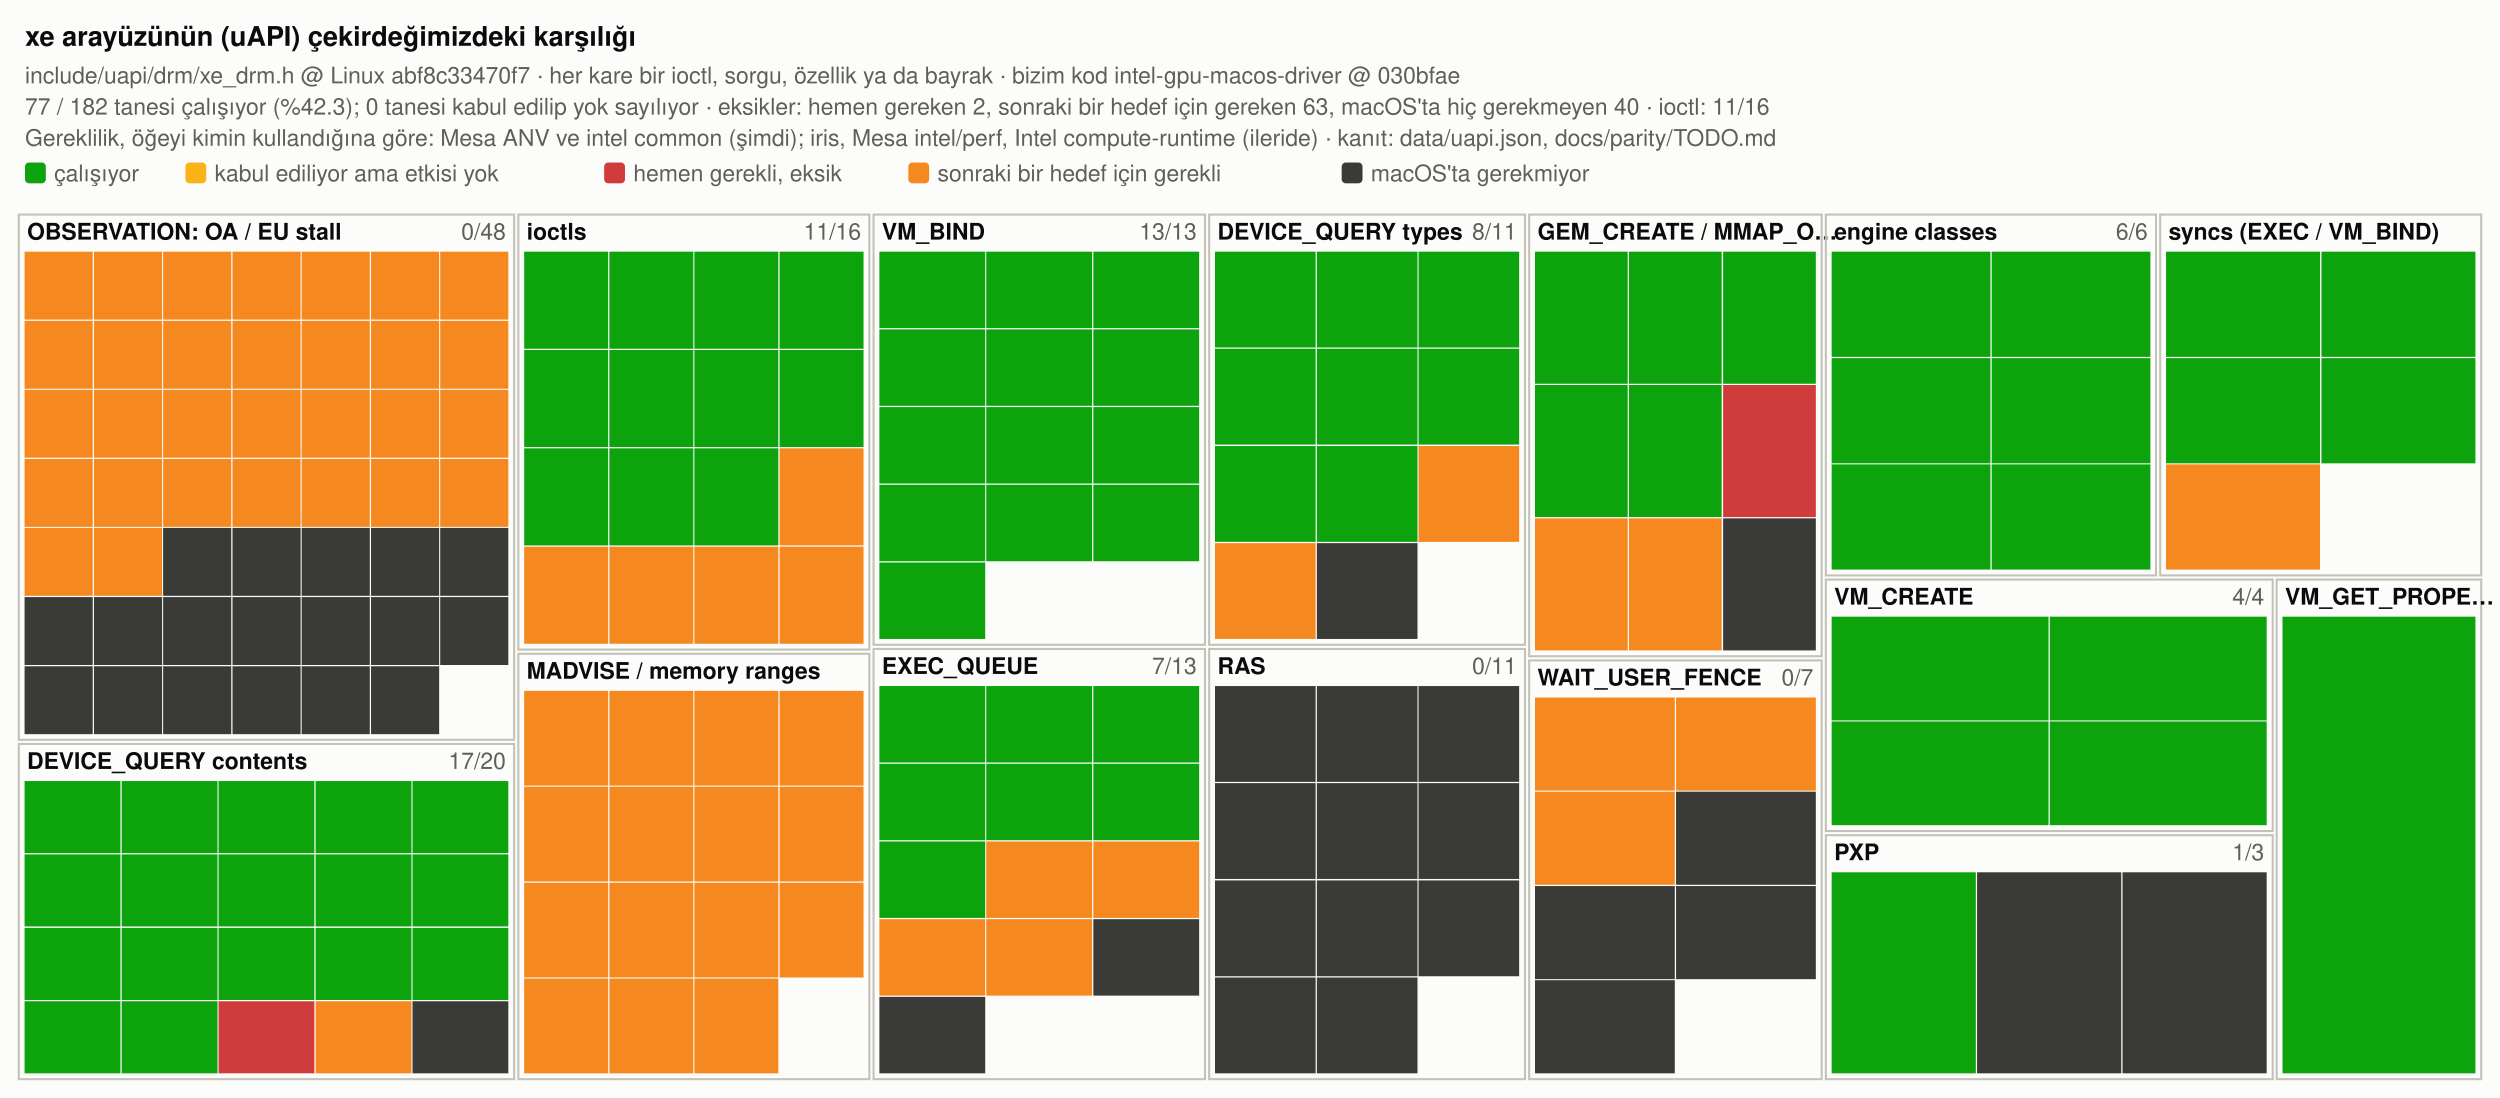
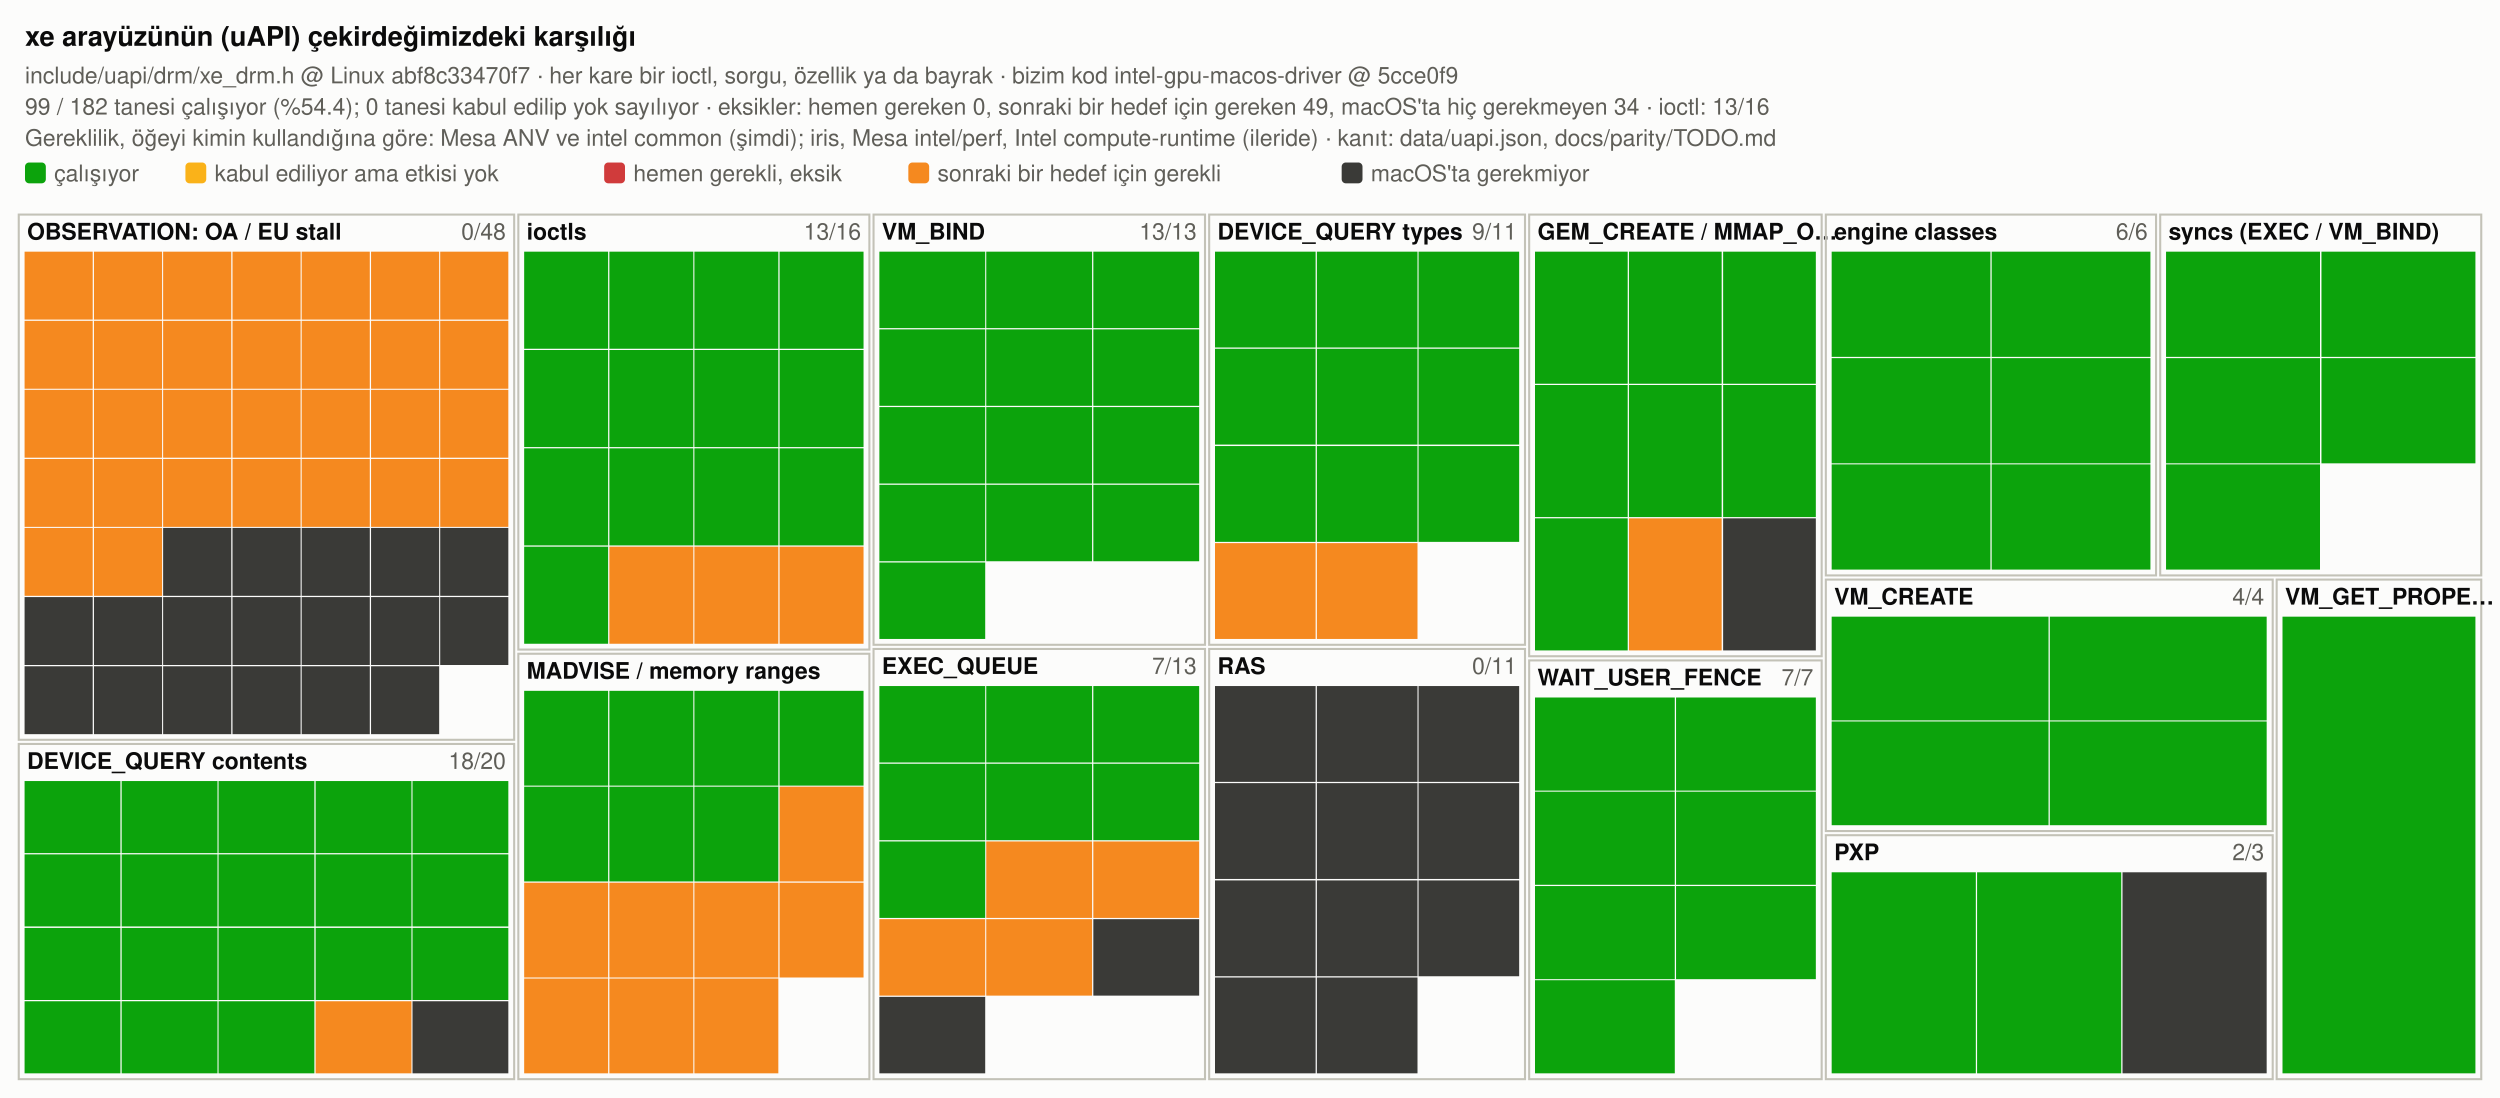
<svg xmlns="http://www.w3.org/2000/svg" width="1200" height="527" viewBox="0 0 1200 527" role="img" aria-label="xe arayüzünün (uAPI) çekirdeğimizdeki karşılığı">
  <style>.bg{fill:#fcfcfb}.fr{fill:none;stroke:#c3c2b7;stroke-width:1}.t{fill:#0b0b0b;font:600 13px -apple-system,BlinkMacSystemFont,'Segoe UI',Helvetica,Arial,sans-serif}.l{fill:#0b0b0b;font:600 11px -apple-system,BlinkMacSystemFont,'Segoe UI',Helvetica,Arial,sans-serif}.s{fill:#5f5e58;font:11px -apple-system,BlinkMacSystemFont,'Segoe UI',Helvetica,Arial,sans-serif}.ok{fill:#0ca30c}.okc{fill:#86cf86}.bad{fill:#d03b3b}.hang{fill:#f5891f}.warn{fill:#fab219}.empty{fill:#e3e2dc}.na{fill:#b3b2a9}.nah{fill:#cfcec6}.blue{fill:#2a78d6}.ns{fill:#a7b2c3}.unv{fill:#7d8ca3}.nn{fill:#3a3a37}@media (prefers-color-scheme:dark){.bg{fill:#1a1a19}.fr{stroke:#383835}.t,.l{fill:#f1f0ea}.s{fill:#a9a89f}.ok{fill:#1fb51f}.okc{fill:#3f7f3f}.bad{fill:#d93636}.hang{fill:#f5891f}.warn{fill:#fab219}.empty{fill:#2a2a27}.na{fill:#6a6963}.nah{fill:#55544e}.blue{fill:#4d94e8}.ns{fill:#56627a}.unv{fill:#6f7f99}.nn{fill:#050505}}</style>
  <rect class="bg" width="1200" height="527" />
  <text x="12.0" y="22.0" class="t" text-anchor="start">xe arayüzünün (uAPI) çekirdeğimizdeki karşılığı</text>
-   <text x="12.0" y="40.0" class="s" text-anchor="start">include/uapi/drm/xe_drm.h @ Linux abf8c33470f7 · her kare bir ioctl, sorgu, özellik ya da bayrak · bizim kod intel-gpu-macos-driver @ 030bfae</text>
-   <text x="12.0" y="55.0" class="s" text-anchor="start">77 / 182 tanesi çalışıyor (%42.3); 0 tanesi kabul edilip yok sayılıyor · eksikler: hemen gereken 2, sonraki bir hedef için gereken 63, macOS'ta hiç gerekmeyen 40 · ioctl: 11/16</text>
+   <text x="12.0" y="40.0" class="s" text-anchor="start">include/uapi/drm/xe_drm.h @ Linux abf8c33470f7 · her kare bir ioctl, sorgu, özellik ya da bayrak · bizim kod intel-gpu-macos-driver @ 5cce0f9</text>
+   <text x="12.0" y="55.0" class="s" text-anchor="start">99 / 182 tanesi çalışıyor (%54.4); 0 tanesi kabul edilip yok sayılıyor · eksikler: hemen gereken 0, sonraki bir hedef için gereken 49, macOS'ta hiç gerekmeyen 34 · ioctl: 13/16</text>
  <text x="12.0" y="70.0" class="s" text-anchor="start">Gereklilik, öğeyi kimin kullandığına göre: Mesa ANV ve intel common (şimdi); iris, Mesa intel/perf, Intel compute-runtime (ileride) · kanıt: data/uapi.json, docs/parity/TODO.md</text>
  <rect x="12" y="78" width="10" height="10" rx="2" class="ok" />
  <text x="26.0" y="87.0" class="s" text-anchor="start">çalışıyor</text>
  <rect x="89" y="78" width="10" height="10" rx="2" class="warn" />
  <text x="103.0" y="87.0" class="s" text-anchor="start">kabul ediliyor ama etkisi yok</text>
  <rect x="290" y="78" width="10" height="10" rx="2" class="bad" />
  <text x="304.0" y="87.0" class="s" text-anchor="start">hemen gerekli, eksik</text>
  <rect x="436" y="78" width="10" height="10" rx="2" class="hang" />
  <text x="450.0" y="87.0" class="s" text-anchor="start">sonraki bir hedef için gerekli</text>
  <rect x="644" y="78" width="10" height="10" rx="2" class="nn" />
  <text x="658.0" y="87.0" class="s" text-anchor="start">macOS'ta gerekmiyor</text>
  <rect x="9.0" y="103.0" width="237.8" height="252.1" class="fr" />
  <text x="13.0" y="115.0" class="l" text-anchor="start">OBSERVATION: OA / EU stall</text>
  <text x="242.8" y="115.0" class="s" text-anchor="end">0/48</text>
  <rect x="9.0" y="357.1" width="237.8" height="160.9" class="fr" />
  <text x="13.0" y="369.1" class="l" text-anchor="start">DEVICE_QUERY contents</text>
-   <text x="242.8" y="369.1" class="s" text-anchor="end">17/20</text>
+   <text x="242.8" y="369.1" class="s" text-anchor="end">18/20</text>
  <rect x="248.8" y="103.0" width="168.5" height="208.8" class="fr" />
  <text x="252.8" y="115.0" class="l" text-anchor="start">ioctls</text>
-   <text x="413.3" y="115.0" class="s" text-anchor="end">11/16</text>
+   <text x="413.3" y="115.0" class="s" text-anchor="end">13/16</text>
  <rect x="248.8" y="313.8" width="168.5" height="204.2" class="fr" />
  <text x="252.8" y="325.8" class="l" text-anchor="start">MADVISE / memory ranges</text>
  <rect x="419.3" y="103.0" width="159.1" height="206.5" class="fr" />
  <text x="423.3" y="115.0" class="l" text-anchor="start">VM_BIND</text>
  <text x="574.4" y="115.0" class="s" text-anchor="end">13/13</text>
  <rect x="419.3" y="311.5" width="159.1" height="206.5" class="fr" />
  <text x="423.3" y="323.5" class="l" text-anchor="start">EXEC_QUEUE</text>
  <text x="574.4" y="323.5" class="s" text-anchor="end">7/13</text>
  <rect x="580.4" y="103.0" width="151.6" height="206.5" class="fr" />
  <text x="584.4" y="115.0" class="l" text-anchor="start">DEVICE_QUERY types</text>
-   <text x="728.0" y="115.0" class="s" text-anchor="end">8/11</text>
+   <text x="728.0" y="115.0" class="s" text-anchor="end">9/11</text>
  <rect x="580.4" y="311.5" width="151.6" height="206.5" class="fr" />
  <text x="584.4" y="323.5" class="l" text-anchor="start">RAS</text>
  <text x="728.0" y="323.5" class="s" text-anchor="end">0/11</text>
  <rect x="734.0" y="103.0" width="140.4" height="212.0" class="fr" />
  <text x="738.0" y="115.0" class="l" text-anchor="start">GEM_CREATE / MMAP_O…</text>
  <rect x="734.0" y="317.0" width="140.4" height="201.0" class="fr" />
  <text x="738.0" y="329.0" class="l" text-anchor="start">WAIT_USER_FENCE</text>
-   <text x="870.4" y="329.0" class="s" text-anchor="end">0/7</text>
+   <text x="870.4" y="329.0" class="s" text-anchor="end">7/7</text>
  <rect x="876.4" y="103.0" width="158.5" height="173.2" class="fr" />
  <text x="880.4" y="115.0" class="l" text-anchor="start">engine classes</text>
  <text x="1030.9" y="115.0" class="s" text-anchor="end">6/6</text>
  <rect x="1036.9" y="103.0" width="154.1" height="173.2" class="fr" />
  <text x="1040.9" y="115.0" class="l" text-anchor="start">syncs (EXEC / VM_BIND)</text>
  <rect x="876.4" y="278.2" width="214.5" height="120.7" class="fr" />
  <text x="880.4" y="290.2" class="l" text-anchor="start">VM_CREATE</text>
  <text x="1086.8" y="290.2" class="s" text-anchor="end">4/4</text>
  <rect x="876.4" y="400.9" width="214.5" height="117.1" class="fr" />
  <text x="880.4" y="412.9" class="l" text-anchor="start">PXP</text>
-   <text x="1086.8" y="412.9" class="s" text-anchor="end">1/3</text>
+   <text x="1086.8" y="412.9" class="s" text-anchor="end">2/3</text>
  <rect x="1092.8" y="278.2" width="98.2" height="239.8" class="fr" />
  <text x="1096.8" y="290.2" class="l" text-anchor="start">VM_GET_PROPE…</text>
-   <path class="hang" d="M11.8 120.8h32.7v32.6h-32.7zM45.1 120.8h32.7v32.6h-32.7zM78.3 120.8h32.7v32.6h-32.7zM111.6 120.8h32.7v32.6h-32.7zM144.8 120.8h32.7v32.6h-32.7zM178.1 120.8h32.7v32.6h-32.7zM211.3 120.8h32.7v32.6h-32.7zM11.8 154.0h32.7v32.6h-32.7zM45.1 154.0h32.7v32.6h-32.7zM78.3 154.0h32.7v32.6h-32.7zM111.6 154.0h32.7v32.6h-32.7zM144.8 154.0h32.7v32.6h-32.7zM178.1 154.0h32.7v32.6h-32.7zM211.3 154.0h32.7v32.6h-32.7zM11.8 187.1h32.7v32.6h-32.7zM45.1 187.1h32.7v32.6h-32.7zM78.3 187.1h32.7v32.6h-32.7zM111.6 187.1h32.7v32.6h-32.7zM144.8 187.1h32.7v32.6h-32.7zM178.1 187.1h32.7v32.6h-32.7zM211.3 187.1h32.7v32.6h-32.7zM11.8 220.3h32.7v32.6h-32.7zM45.1 220.3h32.7v32.6h-32.7zM78.3 220.3h32.7v32.6h-32.7zM111.6 220.3h32.7v32.6h-32.7zM144.8 220.3h32.7v32.6h-32.7zM178.1 220.3h32.7v32.6h-32.7zM211.3 220.3h32.7v32.6h-32.7zM11.8 253.4h32.7v32.6h-32.7zM45.1 253.4h32.7v32.6h-32.7zM151.5 480.6h46.0v34.6h-46.0zM374.2 215.2h40.3v46.6h-40.3zM251.6 262.4h40.3v46.6h-40.3zM292.5 262.4h40.3v46.6h-40.3zM333.3 262.4h40.3v46.6h-40.3zM374.2 262.4h40.3v46.6h-40.3zM251.6 331.6h40.3v45.5h-40.3zM292.5 331.6h40.3v45.5h-40.3zM333.3 331.6h40.3v45.5h-40.3zM374.2 331.6h40.3v45.5h-40.3zM251.6 377.6h40.3v45.5h-40.3zM292.5 377.6h40.3v45.5h-40.3zM333.3 377.6h40.3v45.5h-40.3zM374.2 377.6h40.3v45.5h-40.3zM251.6 423.7h40.3v45.5h-40.3zM292.5 423.7h40.3v45.5h-40.3zM333.3 423.7h40.3v45.5h-40.3zM374.2 423.7h40.3v45.5h-40.3zM251.6 469.7h40.3v45.5h-40.3zM292.5 469.7h40.3v45.5h-40.3zM333.3 469.7h40.3v45.5h-40.3zM473.4 403.9h50.8v36.7h-50.8zM524.8 403.9h50.8v36.7h-50.8zM422.1 441.2h50.8v36.7h-50.8zM473.4 441.2h50.8v36.7h-50.8zM680.9 214.1h48.3v46.0h-48.3zM583.2 260.7h48.3v46.0h-48.3zM736.8 248.8h44.5v63.4h-44.5zM781.9 248.8h44.5v63.4h-44.5zM736.8 334.8h67.1v44.7h-67.1zM804.5 334.8h67.1v44.7h-67.1zM736.8 380.0h67.1v44.7h-67.1zM1039.7 222.9h73.9v50.5h-73.9z" />
-   <path class="nn" d="M78.3 253.4h32.7v32.6h-32.7zM111.6 253.4h32.7v32.6h-32.7zM144.8 253.4h32.7v32.6h-32.7zM178.1 253.4h32.7v32.6h-32.7zM211.3 253.4h32.7v32.6h-32.7zM11.8 286.6h32.7v32.6h-32.7zM45.1 286.6h32.7v32.6h-32.7zM78.3 286.6h32.7v32.6h-32.7zM111.6 286.6h32.7v32.6h-32.7zM144.8 286.6h32.7v32.6h-32.7zM178.1 286.6h32.7v32.6h-32.7zM211.3 286.6h32.7v32.6h-32.7zM11.8 319.8h32.7v32.6h-32.7zM45.1 319.8h32.7v32.6h-32.7zM78.3 319.8h32.7v32.6h-32.7zM111.6 319.8h32.7v32.6h-32.7zM144.8 319.8h32.7v32.6h-32.7zM178.1 319.8h32.7v32.6h-32.7zM198.0 480.6h46.0v34.6h-46.0zM524.8 441.2h50.8v36.7h-50.8zM422.1 478.5h50.8v36.7h-50.8zM632.1 260.7h48.3v46.0h-48.3zM583.2 329.3h48.3v46.0h-48.3zM632.1 329.3h48.3v46.0h-48.3zM680.9 329.3h48.3v46.0h-48.3zM583.2 375.9h48.3v46.0h-48.3zM632.1 375.9h48.3v46.0h-48.3zM680.9 375.9h48.3v46.0h-48.3zM583.2 422.6h48.3v46.0h-48.3zM632.1 422.6h48.3v46.0h-48.3zM680.9 422.6h48.3v46.0h-48.3zM583.2 469.2h48.3v46.0h-48.3zM632.1 469.2h48.3v46.0h-48.3zM827.1 248.8h44.5v63.4h-44.5zM804.5 380.0h67.1v44.7h-67.1zM736.8 425.3h67.1v44.7h-67.1zM804.5 425.3h67.1v44.7h-67.1zM736.8 470.5h67.1v44.7h-67.1zM949.0 418.7h69.2v96.5h-69.2zM1018.8 418.7h69.2v96.5h-69.2z" />
-   <path class="ok" d="M11.8 374.9h46.0v34.6h-46.0zM58.4 374.9h46.0v34.6h-46.0zM104.9 374.9h46.0v34.6h-46.0zM151.5 374.9h46.0v34.6h-46.0zM198.0 374.9h46.0v34.6h-46.0zM11.8 410.1h46.0v34.6h-46.0zM58.4 410.1h46.0v34.6h-46.0zM104.9 410.1h46.0v34.6h-46.0zM151.5 410.1h46.0v34.6h-46.0zM198.0 410.1h46.0v34.6h-46.0zM11.8 445.4h46.0v34.6h-46.0zM58.4 445.4h46.0v34.6h-46.0zM104.9 445.4h46.0v34.6h-46.0zM151.5 445.4h46.0v34.6h-46.0zM198.0 445.4h46.0v34.6h-46.0zM11.8 480.6h46.0v34.6h-46.0zM58.4 480.6h46.0v34.6h-46.0zM251.6 120.8h40.3v46.6h-40.3zM292.5 120.8h40.3v46.6h-40.3zM333.3 120.8h40.3v46.6h-40.3zM374.2 120.8h40.3v46.6h-40.3zM251.6 168.0h40.3v46.6h-40.3zM292.5 168.0h40.3v46.6h-40.3zM333.3 168.0h40.3v46.6h-40.3zM374.2 168.0h40.3v46.6h-40.3zM251.6 215.2h40.3v46.6h-40.3zM292.5 215.2h40.3v46.6h-40.3zM333.3 215.2h40.3v46.6h-40.3zM422.1 120.8h50.8v36.7h-50.8zM473.4 120.8h50.8v36.7h-50.8zM524.8 120.8h50.8v36.7h-50.8zM422.1 158.1h50.8v36.7h-50.8zM473.4 158.1h50.8v36.7h-50.8zM524.8 158.1h50.8v36.7h-50.8zM422.1 195.4h50.8v36.7h-50.8zM473.4 195.4h50.8v36.7h-50.8zM524.8 195.4h50.8v36.7h-50.8zM422.1 232.7h50.8v36.7h-50.8zM473.4 232.7h50.8v36.7h-50.8zM524.8 232.7h50.8v36.7h-50.8zM422.1 270.0h50.8v36.7h-50.8zM422.1 329.3h50.8v36.7h-50.8zM473.4 329.3h50.8v36.7h-50.8zM524.8 329.3h50.8v36.7h-50.8zM422.1 366.6h50.8v36.7h-50.8zM473.4 366.6h50.8v36.7h-50.8zM524.8 366.6h50.8v36.7h-50.8zM422.1 403.9h50.8v36.7h-50.8zM583.2 120.8h48.3v46.0h-48.3zM632.1 120.8h48.3v46.0h-48.3zM680.9 120.8h48.3v46.0h-48.3zM583.2 167.4h48.3v46.0h-48.3zM632.1 167.4h48.3v46.0h-48.3zM680.9 167.4h48.3v46.0h-48.3zM583.2 214.1h48.3v46.0h-48.3zM632.1 214.1h48.3v46.0h-48.3zM736.8 120.8h44.5v63.4h-44.5zM781.9 120.8h44.5v63.4h-44.5zM827.1 120.8h44.5v63.4h-44.5zM736.8 184.8h44.5v63.4h-44.5zM781.9 184.8h44.5v63.4h-44.5zM879.2 120.8h76.2v50.5h-76.2zM956.0 120.8h76.2v50.5h-76.2zM879.2 171.9h76.2v50.5h-76.2zM956.0 171.9h76.2v50.5h-76.2zM879.2 222.9h76.2v50.5h-76.2zM956.0 222.9h76.2v50.5h-76.2zM1039.7 120.8h73.9v50.5h-73.9zM1114.3 120.8h73.9v50.5h-73.9zM1039.7 171.9h73.9v50.5h-73.9zM1114.3 171.9h73.9v50.5h-73.9zM879.2 296.0h104.1v49.8h-104.1zM983.9 296.0h104.1v49.8h-104.1zM879.2 346.3h104.1v49.8h-104.1zM983.9 346.3h104.1v49.8h-104.1zM879.2 418.7h69.2v96.5h-69.2zM1095.6 296.0h92.6v219.2h-92.6z" />
-   <path class="bad" d="M104.9 480.6h46.0v34.6h-46.0zM827.1 184.8h44.5v63.4h-44.5z" />
+   <path class="hang" d="M11.8 120.8h32.7v32.6h-32.7zM45.1 120.8h32.7v32.6h-32.7zM78.3 120.8h32.7v32.6h-32.7zM111.6 120.8h32.7v32.6h-32.7zM144.8 120.8h32.7v32.6h-32.7zM178.1 120.8h32.7v32.6h-32.7zM211.3 120.8h32.7v32.6h-32.7zM11.8 154.0h32.7v32.6h-32.7zM45.1 154.0h32.7v32.6h-32.7zM78.3 154.0h32.7v32.6h-32.7zM111.6 154.0h32.7v32.6h-32.7zM144.8 154.0h32.7v32.6h-32.7zM178.1 154.0h32.7v32.6h-32.7zM211.3 154.0h32.7v32.6h-32.7zM11.8 187.1h32.7v32.6h-32.7zM45.1 187.1h32.7v32.6h-32.7zM78.3 187.1h32.7v32.6h-32.7zM111.6 187.1h32.7v32.6h-32.7zM144.8 187.1h32.7v32.6h-32.7zM178.1 187.1h32.7v32.6h-32.7zM211.3 187.1h32.7v32.6h-32.7zM11.8 220.3h32.7v32.6h-32.7zM45.1 220.3h32.7v32.6h-32.7zM78.3 220.3h32.7v32.6h-32.7zM111.6 220.3h32.7v32.6h-32.7zM144.8 220.3h32.7v32.6h-32.7zM178.1 220.3h32.7v32.6h-32.7zM211.3 220.3h32.7v32.6h-32.7zM11.8 253.4h32.7v32.6h-32.7zM45.1 253.4h32.7v32.6h-32.7zM151.5 480.6h46.0v34.6h-46.0zM292.5 262.4h40.3v46.6h-40.3zM333.3 262.4h40.3v46.6h-40.3zM374.2 262.4h40.3v46.6h-40.3zM374.2 377.6h40.3v45.5h-40.3zM251.6 423.7h40.3v45.5h-40.3zM292.5 423.7h40.3v45.5h-40.3zM333.3 423.7h40.3v45.5h-40.3zM374.2 423.7h40.3v45.5h-40.3zM251.6 469.7h40.3v45.5h-40.3zM292.5 469.7h40.3v45.5h-40.3zM333.3 469.7h40.3v45.5h-40.3zM473.4 403.9h50.8v36.7h-50.8zM524.8 403.9h50.8v36.7h-50.8zM422.1 441.2h50.8v36.7h-50.8zM473.4 441.2h50.8v36.7h-50.8zM583.2 260.7h48.3v46.0h-48.3zM632.1 260.7h48.3v46.0h-48.3zM781.9 248.8h44.5v63.4h-44.5z" />
+   <path class="nn" d="M78.3 253.4h32.7v32.6h-32.7zM111.6 253.4h32.7v32.6h-32.7zM144.8 253.4h32.7v32.6h-32.7zM178.1 253.4h32.7v32.6h-32.7zM211.3 253.4h32.7v32.6h-32.7zM11.8 286.6h32.7v32.6h-32.7zM45.1 286.6h32.7v32.6h-32.7zM78.3 286.6h32.7v32.6h-32.7zM111.6 286.6h32.7v32.6h-32.7zM144.8 286.6h32.7v32.6h-32.7zM178.1 286.6h32.7v32.6h-32.7zM211.3 286.6h32.7v32.6h-32.7zM11.8 319.8h32.7v32.6h-32.7zM45.1 319.8h32.7v32.6h-32.7zM78.3 319.8h32.7v32.6h-32.7zM111.6 319.8h32.7v32.6h-32.7zM144.8 319.8h32.7v32.6h-32.7zM178.1 319.8h32.7v32.6h-32.7zM198.0 480.6h46.0v34.6h-46.0zM524.8 441.2h50.8v36.7h-50.8zM422.1 478.5h50.8v36.7h-50.8zM583.2 329.3h48.3v46.0h-48.3zM632.1 329.3h48.3v46.0h-48.3zM680.9 329.3h48.3v46.0h-48.3zM583.2 375.9h48.3v46.0h-48.3zM632.1 375.9h48.3v46.0h-48.3zM680.9 375.9h48.3v46.0h-48.3zM583.2 422.6h48.3v46.0h-48.3zM632.1 422.6h48.3v46.0h-48.3zM680.9 422.6h48.3v46.0h-48.3zM583.2 469.2h48.3v46.0h-48.3zM632.1 469.2h48.3v46.0h-48.3zM827.1 248.8h44.5v63.4h-44.5zM1018.8 418.7h69.2v96.5h-69.2z" />
+   <path class="ok" d="M11.8 374.9h46.0v34.6h-46.0zM58.4 374.9h46.0v34.6h-46.0zM104.9 374.9h46.0v34.6h-46.0zM151.5 374.9h46.0v34.6h-46.0zM198.0 374.9h46.0v34.6h-46.0zM11.8 410.1h46.0v34.6h-46.0zM58.4 410.1h46.0v34.6h-46.0zM104.9 410.1h46.0v34.6h-46.0zM151.5 410.1h46.0v34.6h-46.0zM198.0 410.1h46.0v34.6h-46.0zM11.8 445.4h46.0v34.6h-46.0zM58.4 445.4h46.0v34.6h-46.0zM104.9 445.4h46.0v34.6h-46.0zM151.5 445.4h46.0v34.6h-46.0zM198.0 445.4h46.0v34.6h-46.0zM11.8 480.6h46.0v34.6h-46.0zM58.4 480.6h46.0v34.6h-46.0zM104.9 480.6h46.0v34.6h-46.0zM251.6 120.8h40.3v46.6h-40.3zM292.5 120.8h40.3v46.6h-40.3zM333.3 120.8h40.3v46.6h-40.3zM374.2 120.8h40.3v46.6h-40.3zM251.6 168.0h40.3v46.6h-40.3zM292.5 168.0h40.3v46.6h-40.3zM333.3 168.0h40.3v46.6h-40.3zM374.2 168.0h40.3v46.6h-40.3zM251.6 215.2h40.3v46.6h-40.3zM292.5 215.2h40.3v46.6h-40.3zM333.3 215.2h40.3v46.6h-40.3zM374.2 215.2h40.3v46.6h-40.3zM251.6 262.4h40.3v46.6h-40.3zM251.6 331.6h40.3v45.5h-40.3zM292.5 331.6h40.3v45.5h-40.3zM333.3 331.6h40.3v45.5h-40.3zM374.2 331.6h40.3v45.5h-40.3zM251.6 377.6h40.3v45.5h-40.3zM292.5 377.6h40.3v45.5h-40.3zM333.3 377.6h40.3v45.5h-40.3zM422.1 120.8h50.8v36.7h-50.8zM473.4 120.8h50.8v36.7h-50.8zM524.8 120.8h50.8v36.7h-50.8zM422.1 158.1h50.8v36.7h-50.8zM473.4 158.1h50.8v36.7h-50.8zM524.8 158.1h50.8v36.7h-50.8zM422.1 195.4h50.8v36.7h-50.8zM473.4 195.4h50.8v36.7h-50.8zM524.8 195.4h50.8v36.7h-50.8zM422.1 232.7h50.8v36.7h-50.8zM473.4 232.7h50.8v36.7h-50.8zM524.8 232.7h50.8v36.7h-50.8zM422.1 270.0h50.8v36.7h-50.8zM422.1 329.3h50.8v36.7h-50.8zM473.4 329.3h50.8v36.7h-50.8zM524.8 329.3h50.8v36.7h-50.8zM422.1 366.6h50.8v36.7h-50.8zM473.4 366.6h50.8v36.7h-50.8zM524.8 366.6h50.8v36.7h-50.8zM422.1 403.9h50.8v36.7h-50.8zM583.2 120.8h48.3v46.0h-48.3zM632.1 120.8h48.3v46.0h-48.3zM680.9 120.8h48.3v46.0h-48.3zM583.2 167.4h48.3v46.0h-48.3zM632.1 167.4h48.3v46.0h-48.3zM680.9 167.4h48.3v46.0h-48.3zM583.2 214.1h48.3v46.0h-48.3zM632.1 214.1h48.3v46.0h-48.3zM680.9 214.1h48.3v46.0h-48.3zM736.8 120.8h44.5v63.4h-44.5zM781.9 120.8h44.5v63.4h-44.5zM827.1 120.8h44.5v63.4h-44.5zM736.8 184.8h44.5v63.4h-44.5zM781.9 184.8h44.5v63.4h-44.5zM827.1 184.8h44.5v63.4h-44.5zM736.8 248.8h44.5v63.4h-44.5zM736.8 334.8h67.1v44.7h-67.1zM804.5 334.8h67.1v44.7h-67.1zM736.8 380.0h67.1v44.7h-67.1zM804.5 380.0h67.1v44.7h-67.1zM736.8 425.3h67.1v44.7h-67.1zM804.5 425.3h67.1v44.7h-67.1zM736.8 470.5h67.1v44.7h-67.1zM879.2 120.8h76.2v50.5h-76.2zM956.0 120.8h76.2v50.5h-76.2zM879.2 171.9h76.2v50.5h-76.2zM956.0 171.9h76.2v50.5h-76.2zM879.2 222.9h76.2v50.5h-76.2zM956.0 222.9h76.2v50.5h-76.2zM1039.7 120.8h73.9v50.5h-73.9zM1114.3 120.8h73.9v50.5h-73.9zM1039.7 171.9h73.9v50.5h-73.9zM1114.3 171.9h73.9v50.5h-73.9zM1039.7 222.9h73.9v50.5h-73.9zM879.2 296.0h104.1v49.8h-104.1zM983.9 296.0h104.1v49.8h-104.1zM879.2 346.3h104.1v49.8h-104.1zM983.9 346.3h104.1v49.8h-104.1zM879.2 418.7h69.2v96.5h-69.2zM949.0 418.7h69.2v96.5h-69.2zM1095.6 296.0h92.6v219.2h-92.6z" />
</svg>
